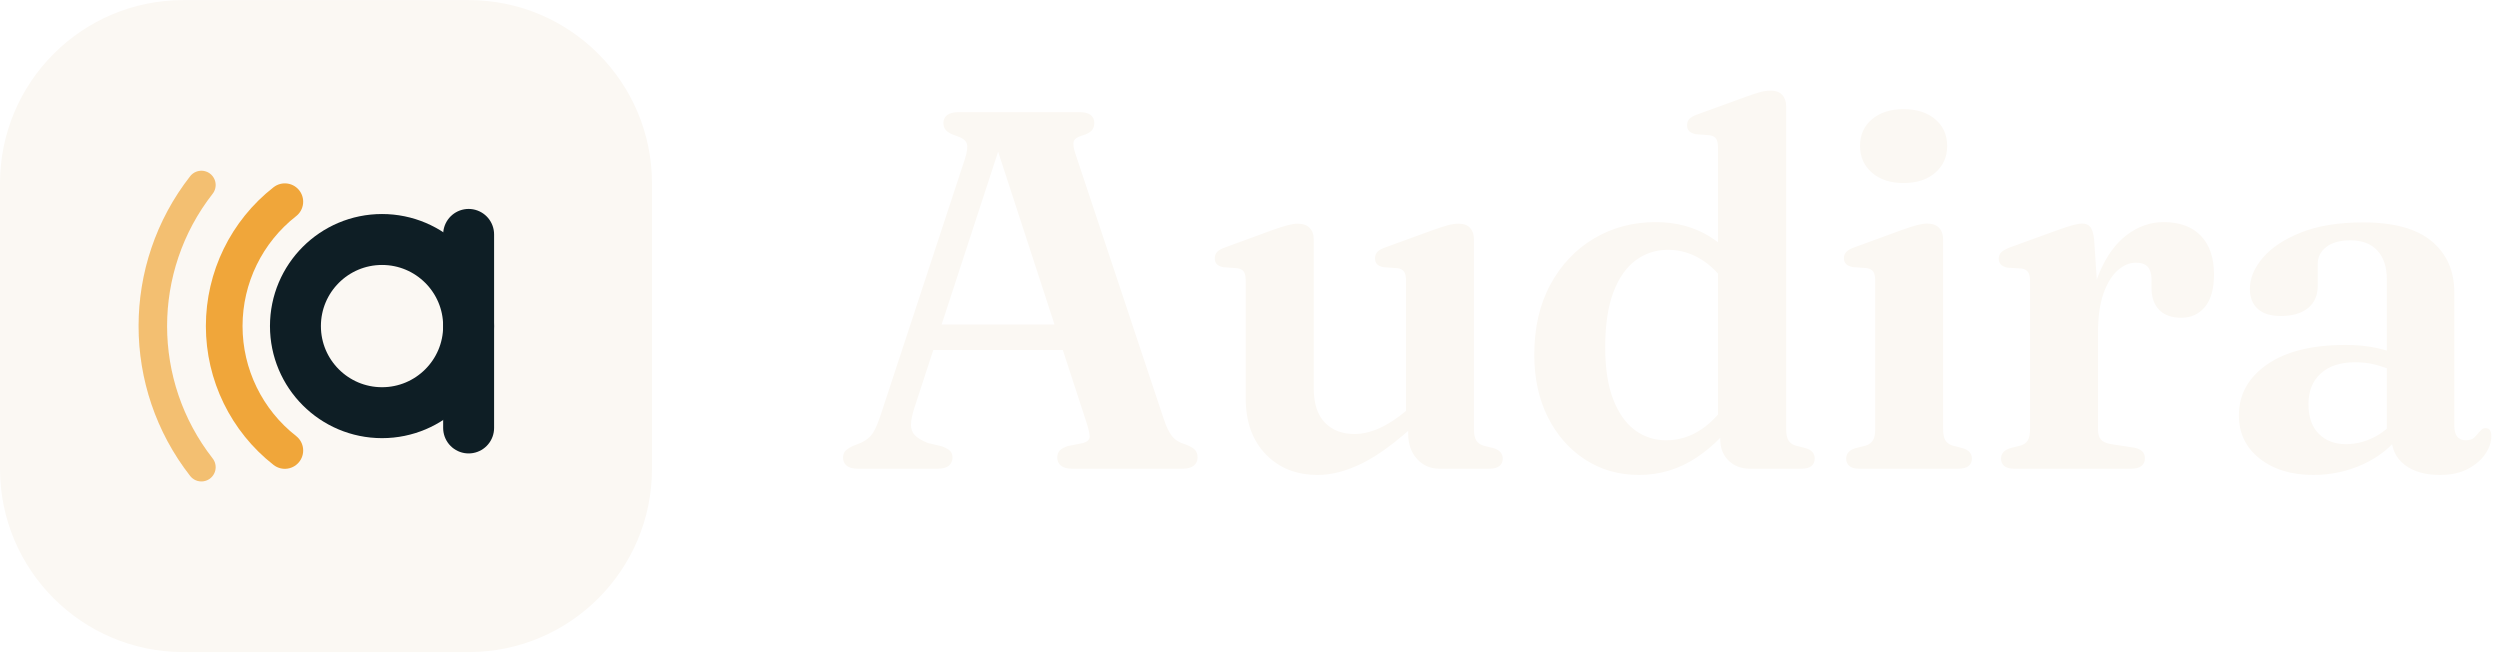
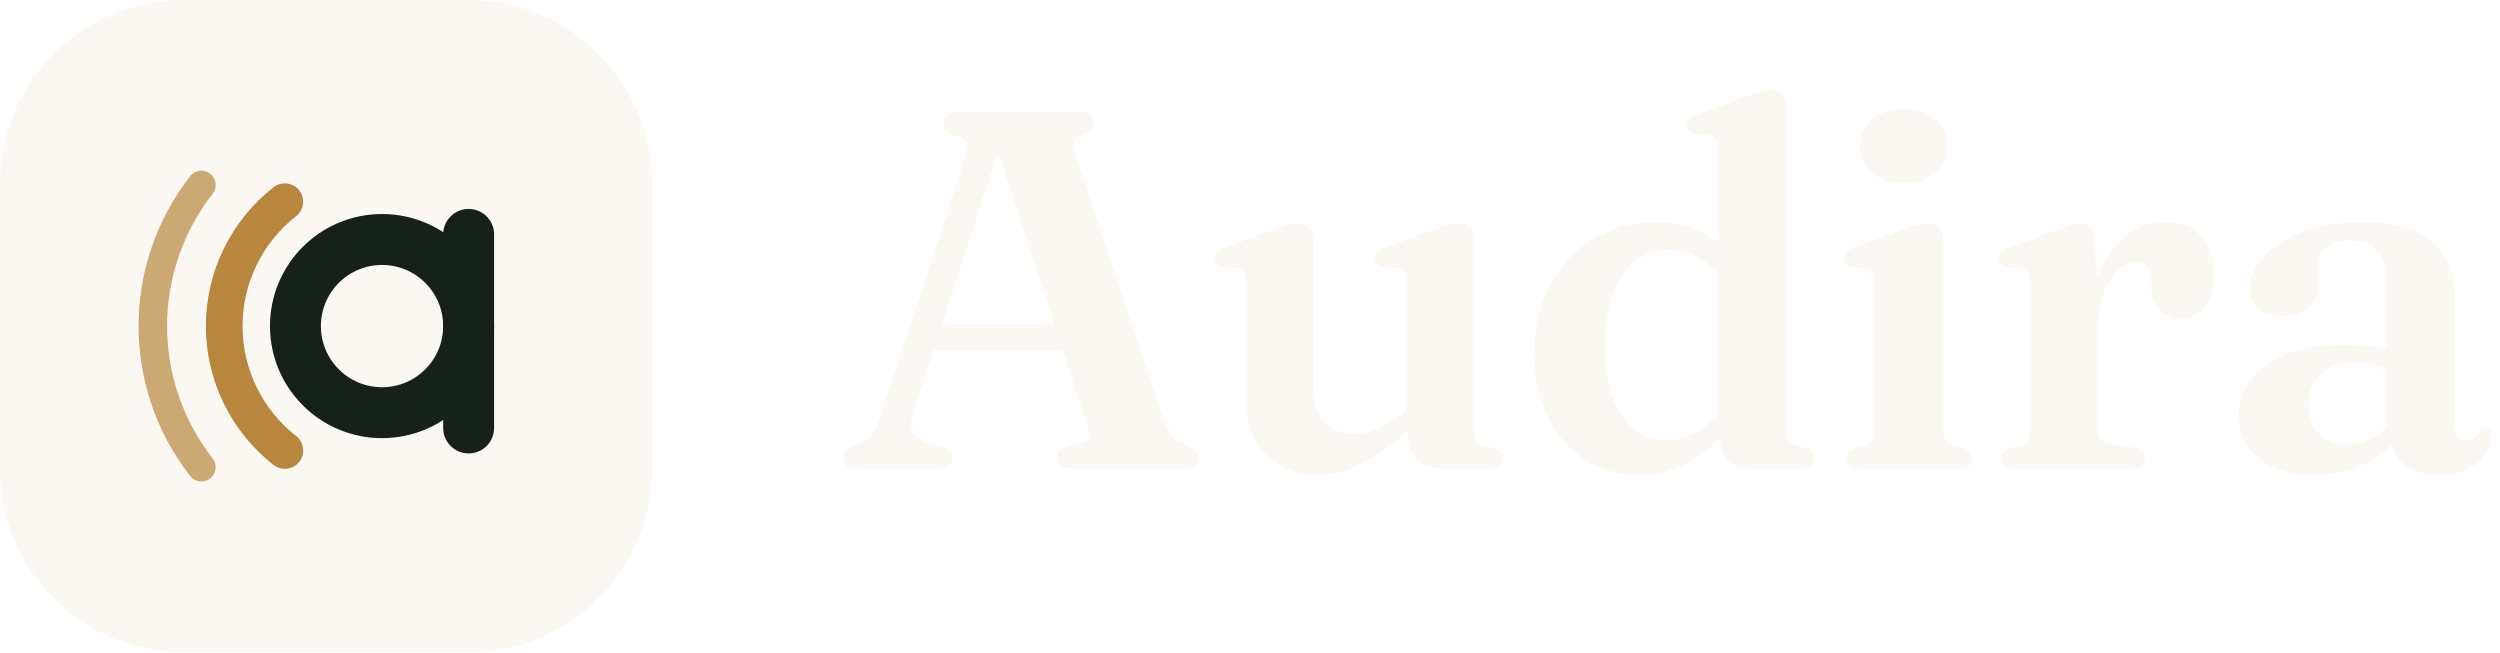
<svg xmlns="http://www.w3.org/2000/svg" viewBox="0 0 245.4 64" width="184" height="48" role="img" aria-label="Audira">
  <rect width="64" height="64" rx="18" fill="#FBF8F3" />
-   <circle cx="37.5" cy="32" r="8.5" fill="none" stroke="#0E1E25" stroke-width="5" />
-   <path d="M46.0 23V42" fill="none" stroke="#0E1E25" stroke-width="5" stroke-linecap="round" />
-   <path d="M27.96 44.21A15.5 15.5 0 0 1 27.96 19.79" fill="none" stroke="#F0A63A" stroke-width="3.6" stroke-linecap="round" />
-   <path d="M19.77 45.85A22.5 22.5 0 0 1 19.77 18.15" fill="none" stroke="#F0A63A" stroke-width="2.8" stroke-linecap="round" opacity=".7" />
+   <circle cx="37.5" cy="32" r="8.5" fill="none" stroke="#17211C" stroke-width="5" />
+   <path d="M46.0 23V42" fill="none" stroke="#17211C" stroke-width="5" stroke-linecap="round" />
+   <path d="M27.96 44.21A15.5 15.5 0 0 1 27.96 19.79" fill="none" stroke="#B8863C" stroke-width="3.6" stroke-linecap="round" />
+   <path d="M19.77 45.85A22.5 22.5 0 0 1 19.77 18.15" fill="none" stroke="#B8863C" stroke-width="2.8" stroke-linecap="round" opacity=".7" />
  <g transform="translate(82 46) scale(.5)" fill="#FBF8F3">
    <path d="M17.42 -28.314H46.998L47.224 -23.308H17.034ZM22.994 -2.178Q22.994 -1.206 22.291 -0.603Q21.588 0.0 20.054 0.0H4.444Q2.938 0.0 2.221 -0.592Q1.504 -1.184 1.504 -2.156Q1.504 -2.926 1.905 -3.423Q2.306 -3.92 3.418 -4.45L5.106 -5.122Q6.602 -5.836 7.376 -7.017Q8.15 -8.198 9.096 -11.166L25.422 -60.79Q26.102 -62.882 25.797 -63.836Q25.492 -64.79 23.714 -65.354Q22.314 -65.812 21.761 -66.39Q21.208 -66.968 21.208 -67.866Q21.208 -68.866 21.961 -69.433Q22.714 -70.0 24.226 -70.0H47.888Q49.422 -70.0 50.128 -69.433Q50.834 -68.866 50.834 -67.888Q50.834 -66.934 50.286 -66.359Q49.738 -65.784 48.456 -65.41Q47.074 -65.008 46.816 -64.294Q46.558 -63.58 47.082 -61.952L64.414 -9.938Q65.178 -7.54 66.094 -6.397Q67.01 -5.254 68.646 -4.802Q70.132 -4.232 70.619 -3.682Q71.106 -3.132 71.106 -2.178Q71.106 -1.206 70.367 -0.603Q69.628 0.0 68.116 0.0H46.506Q45.01 0.0 44.285 -0.603Q43.56 -1.206 43.56 -2.178Q43.56 -3.054 44.053 -3.573Q44.546 -4.092 45.648 -4.45L48.656 -5.046Q49.934 -5.448 49.924 -6.305Q49.914 -7.162 49.28 -9.132L31.29 -64.264L32.928 -65.22L15.492 -11.888Q14.846 -9.866 14.846 -8.599Q14.846 -7.332 15.645 -6.532Q16.444 -5.732 18.154 -5.05L20.912 -4.394Q21.952 -4.014 22.473 -3.545Q22.994 -3.076 22.994 -2.178Z M112.452 -6.898V-9.552L112.032 -9.75V-36.872Q112.032 -38.164 111.64 -38.693Q111.248 -39.222 110.426 -39.362L107.604 -39.558Q106.686 -39.754 106.313 -40.181Q105.94 -40.608 105.94 -41.3Q105.94 -42.054 106.4 -42.567Q106.86 -43.08 108.148 -43.51L117.298 -46.848Q119.116 -47.49 120.234 -47.797Q121.352 -48.104 122.346 -48.104Q123.864 -48.104 124.615 -47.261Q125.366 -46.418 125.366 -45.046V-7.77Q125.366 -6.282 125.82 -5.556Q126.274 -4.83 127.178 -4.546L129.186 -4.046Q130.11 -3.772 130.566 -3.242Q131.022 -2.712 131.022 -2.004Q131.022 -1.066 130.378 -0.533Q129.734 0.0 128.378 0.0H118.59Q115.926 0.0 114.189 -1.919Q112.452 -3.838 112.452 -6.898ZM80.558 -13.84V-36.872Q80.558 -38.164 80.177 -38.693Q79.796 -39.222 78.924 -39.362L76.152 -39.558Q75.234 -39.754 74.861 -40.181Q74.488 -40.608 74.488 -41.3Q74.488 -42.054 74.948 -42.567Q75.408 -43.08 76.696 -43.51L85.796 -46.848Q87.698 -47.518 88.827 -47.811Q89.956 -48.104 90.732 -48.104Q92.334 -48.104 93.124 -47.261Q93.914 -46.418 93.914 -45.046V-15.778Q93.914 -11.308 96.093 -9.059Q98.272 -6.81 101.934 -6.81Q104.2 -6.81 106.756 -7.933Q109.312 -9.056 112.098 -11.406L114.134 -13.176L116.358 -10.884L114.352 -9.132Q108.144 -3.4 103.483 -1.088Q98.822 1.224 94.72 1.224Q88.384 1.224 84.471 -2.857Q80.558 -6.938 80.558 -13.84Z M173.716 -8.332 173.274 -8.58V-62.992Q173.274 -64.262 172.907 -64.791Q172.54 -65.32 171.668 -65.46L168.868 -65.678Q168 -65.874 167.602 -66.29Q167.204 -66.706 167.204 -67.42Q167.204 -68.174 167.664 -68.676Q168.124 -69.178 169.44 -69.63L178.562 -72.946Q180.38 -73.61 181.487 -73.917Q182.594 -74.224 183.61 -74.224Q185.128 -74.224 185.893 -73.381Q186.658 -72.538 186.658 -71.144V-7.77Q186.658 -6.282 187.112 -5.556Q187.566 -4.83 188.492 -4.546L190.428 -4.046Q191.402 -3.772 191.833 -3.242Q192.264 -2.712 192.264 -2.004Q192.264 -1.066 191.631 -0.533Q190.998 0.0 189.62 0.0H179.552Q177.0 0.0 175.358 -1.597Q173.716 -3.194 173.716 -5.806ZM137.21 -22.362Q137.21 -30.336 140.381 -36.172Q143.552 -42.008 148.953 -45.21Q154.354 -48.412 161.06 -48.412Q167.044 -48.412 171.637 -45.587Q176.23 -42.762 179.194 -37.43L175.934 -34.644Q173.486 -38.796 170.306 -40.886Q167.126 -42.976 163.45 -42.976Q159.934 -42.976 157.136 -40.924Q154.338 -38.872 152.736 -34.638Q151.134 -30.404 151.134 -23.83Q151.134 -17.674 152.698 -13.63Q154.262 -9.586 156.958 -7.582Q159.654 -5.578 163.114 -5.578Q166.86 -5.578 170.1 -7.78Q173.34 -9.982 176.072 -14.506L178.158 -11.684Q174.244 -5.626 169.084 -2.201Q163.924 1.224 157.762 1.224Q151.834 1.224 147.178 -1.804Q142.522 -4.832 139.866 -10.138Q137.21 -15.444 137.21 -22.362Z M217.472 -45.068V-7.77Q217.472 -6.282 217.926 -5.556Q218.38 -4.83 219.306 -4.546L221.242 -4.046Q222.216 -3.772 222.672 -3.242Q223.128 -2.712 223.128 -2.004Q223.128 -1.066 222.47 -0.533Q221.812 0.0 220.434 0.0H201.038Q199.704 0.0 199.071 -0.533Q198.438 -1.066 198.438 -2.004Q198.438 -2.69 198.883 -3.22Q199.328 -3.75 200.252 -4.024L202.326 -4.546Q203.23 -4.852 203.684 -5.556Q204.138 -6.26 204.138 -7.748V-36.944Q204.138 -38.164 203.746 -38.704Q203.354 -39.244 202.482 -39.384L199.732 -39.58Q198.814 -39.776 198.405 -40.203Q197.996 -40.63 197.996 -41.322Q197.996 -42.076 198.492 -42.589Q198.988 -43.102 200.254 -43.532L209.376 -46.87Q211.256 -47.54 212.385 -47.833Q213.514 -48.126 214.312 -48.126Q215.892 -48.126 216.682 -47.283Q217.472 -46.44 217.472 -45.068ZM209.694 -56.084Q205.838 -56.084 203.501 -58.115Q201.164 -60.146 201.164 -63.364Q201.164 -66.626 203.512 -68.607Q205.86 -70.588 209.694 -70.588Q213.6 -70.588 215.934 -68.596Q218.268 -66.604 218.268 -63.364Q218.268 -60.146 215.934 -58.115Q213.6 -56.084 209.694 -56.084Z M246.104 -26.398Q246.104 -33.624 248.181 -38.53Q250.258 -43.436 253.58 -45.924Q256.902 -48.412 260.742 -48.412Q265.492 -48.412 268.072 -45.732Q270.652 -43.052 270.652 -38.154Q270.652 -33.898 268.874 -31.766Q267.096 -29.634 264.26 -29.634Q261.396 -29.634 259.89 -31.182Q258.384 -32.73 258.384 -35.48V-37.294Q258.356 -38.83 257.633 -39.64Q256.91 -40.45 255.282 -40.45Q253.446 -40.45 251.736 -38.934Q250.026 -37.418 248.949 -34.376Q247.872 -31.334 247.872 -26.598ZM247.116 -45.068 247.872 -33.61V-7.77Q247.872 -6.422 248.438 -5.741Q249.004 -5.06 250.468 -4.82L254.824 -4.158Q255.944 -3.968 256.512 -3.463Q257.08 -2.958 257.08 -2.032Q257.08 -1.066 256.405 -0.533Q255.73 0.0 254.358 0.0H231.488Q230.104 0.0 229.471 -0.533Q228.838 -1.066 228.838 -2.004Q228.838 -2.69 229.283 -3.22Q229.728 -3.75 230.63 -4.024L232.704 -4.546Q233.63 -4.83 234.084 -5.545Q234.538 -6.26 234.538 -7.77V-36.832Q234.538 -38.052 234.146 -38.606Q233.754 -39.16 232.882 -39.3L230.11 -39.468Q229.192 -39.664 228.794 -40.105Q228.396 -40.546 228.396 -41.21Q228.396 -42.014 228.906 -42.505Q229.416 -42.996 230.654 -43.47L239.558 -46.702Q241.936 -47.568 243.029 -47.847Q244.122 -48.126 244.774 -48.126Q245.866 -48.126 246.393 -47.434Q246.92 -46.742 247.116 -45.068Z M305.482 -6.338V-7.356L304.586 -7.576V-37.138Q304.586 -40.82 302.725 -42.828Q300.864 -44.836 297.464 -44.836Q294.338 -44.836 292.681 -43.518Q291.024 -42.2 291.024 -40.286V-35.958Q291.024 -33.106 289.12 -31.543Q287.216 -29.98 283.736 -29.98Q280.754 -29.98 279.225 -31.396Q277.696 -32.812 277.696 -35.294Q277.696 -38.44 280.253 -41.429Q282.81 -44.418 287.765 -46.387Q292.72 -48.356 299.95 -48.356Q308.982 -48.356 313.406 -44.646Q317.83 -40.936 317.83 -34.632V-8.444Q317.83 -6.96 318.415 -6.272Q319 -5.584 320.066 -5.584Q321.202 -5.584 321.738 -6.111Q322.274 -6.638 322.68 -7.154Q322.964 -7.482 323.237 -7.721Q323.51 -7.96 323.944 -7.96Q324.574 -7.96 324.836 -7.536Q325.098 -7.112 325.098 -6.36Q325.098 -4.71 323.963 -2.97Q322.828 -1.23 320.577 -0.003Q318.326 1.224 315.012 1.224Q310.628 1.224 308.055 -0.785Q305.482 -2.794 305.482 -6.338ZM275.538 -10.474Q275.538 -16.614 281.064 -20.457Q286.59 -24.3 296.47 -24.3Q299.772 -24.3 302.431 -23.735Q305.09 -23.17 307.062 -22.244L306 -19.138Q304.202 -19.936 302.364 -20.417Q300.526 -20.898 298.348 -20.898Q294.05 -20.898 291.624 -18.709Q289.198 -16.52 289.198 -12.694Q289.198 -8.85 291.247 -6.834Q293.296 -4.818 296.52 -4.818Q299.334 -4.818 301.94 -6.109Q304.546 -7.4 306.362 -9.708L307.452 -6.952Q304.634 -3.05 300.007 -0.913Q295.38 1.224 290.158 1.224Q283.692 1.224 279.615 -1.995Q275.538 -5.214 275.538 -10.474Z" />
  </g>
</svg>
